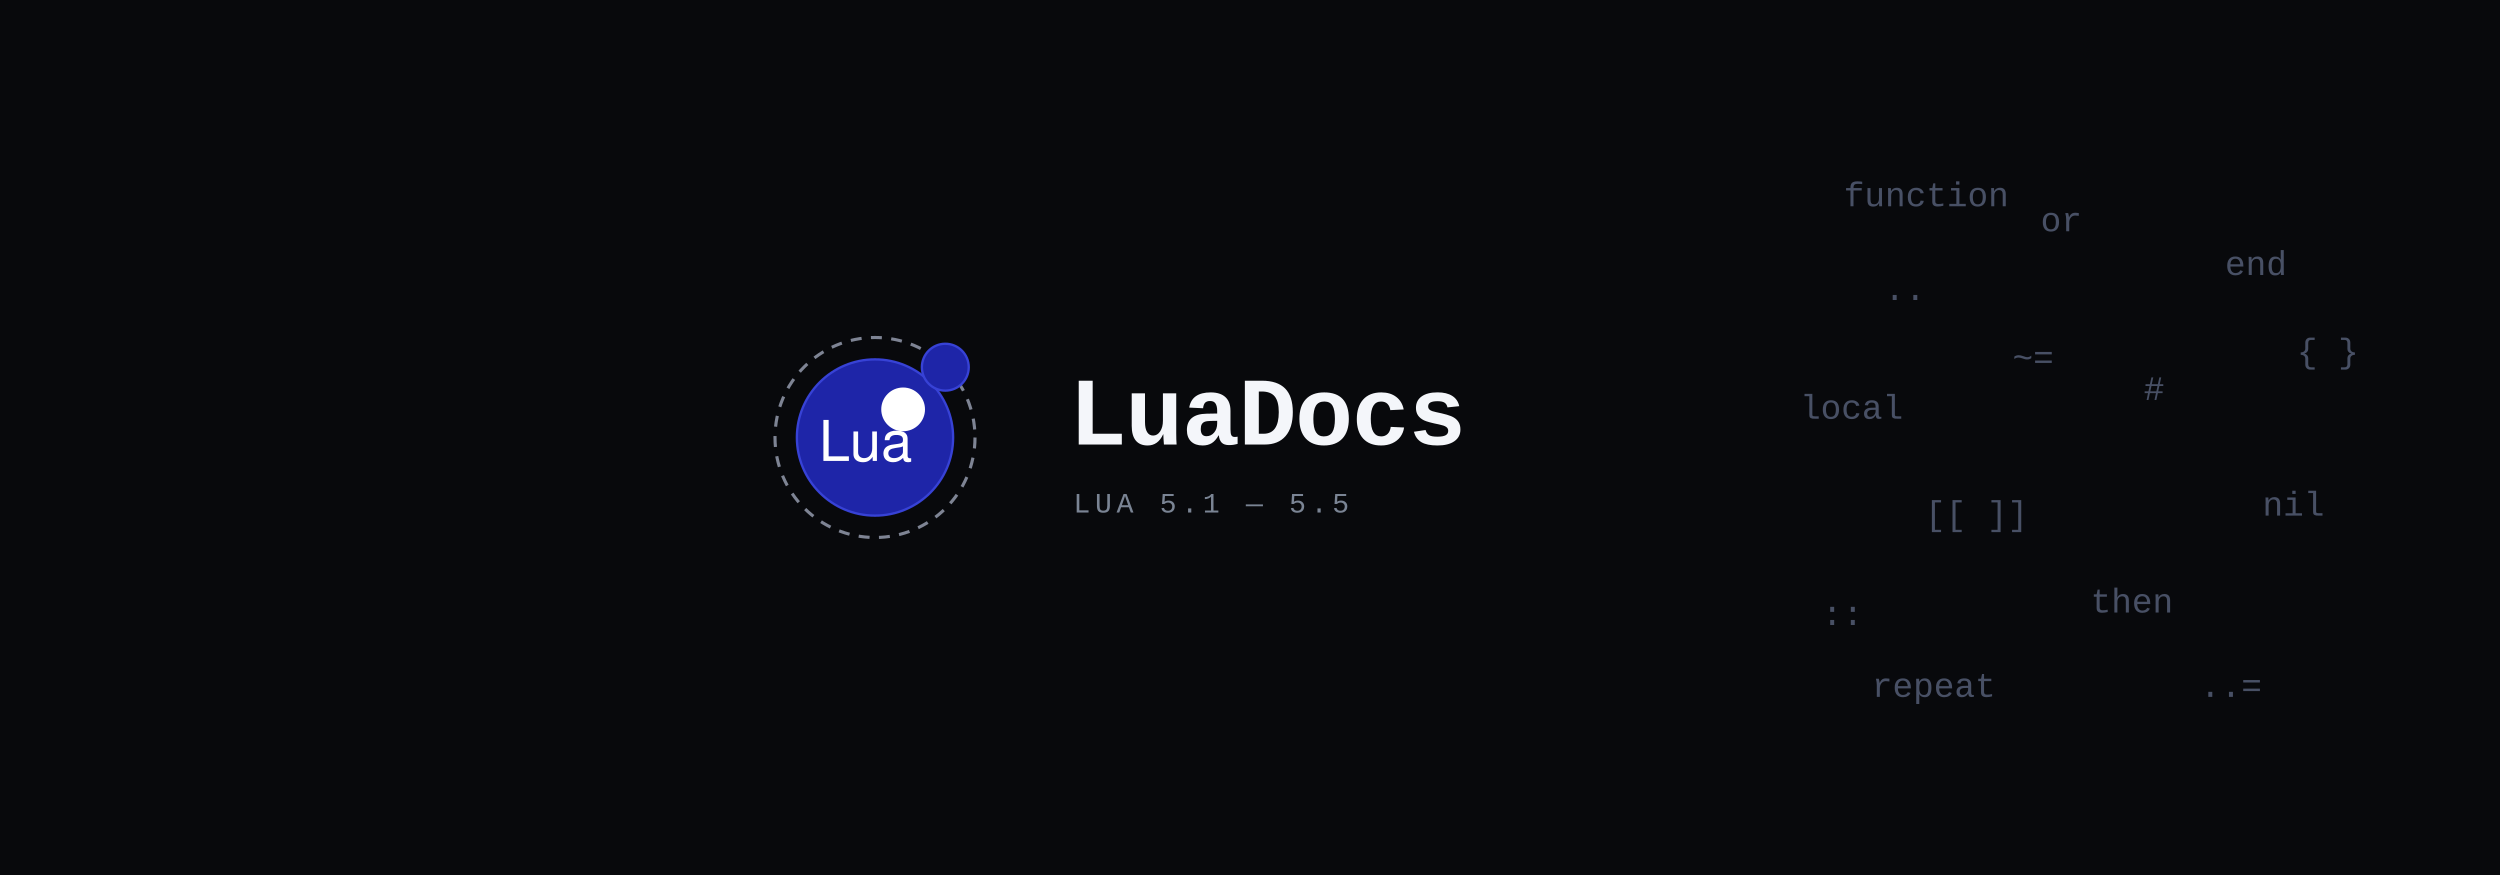
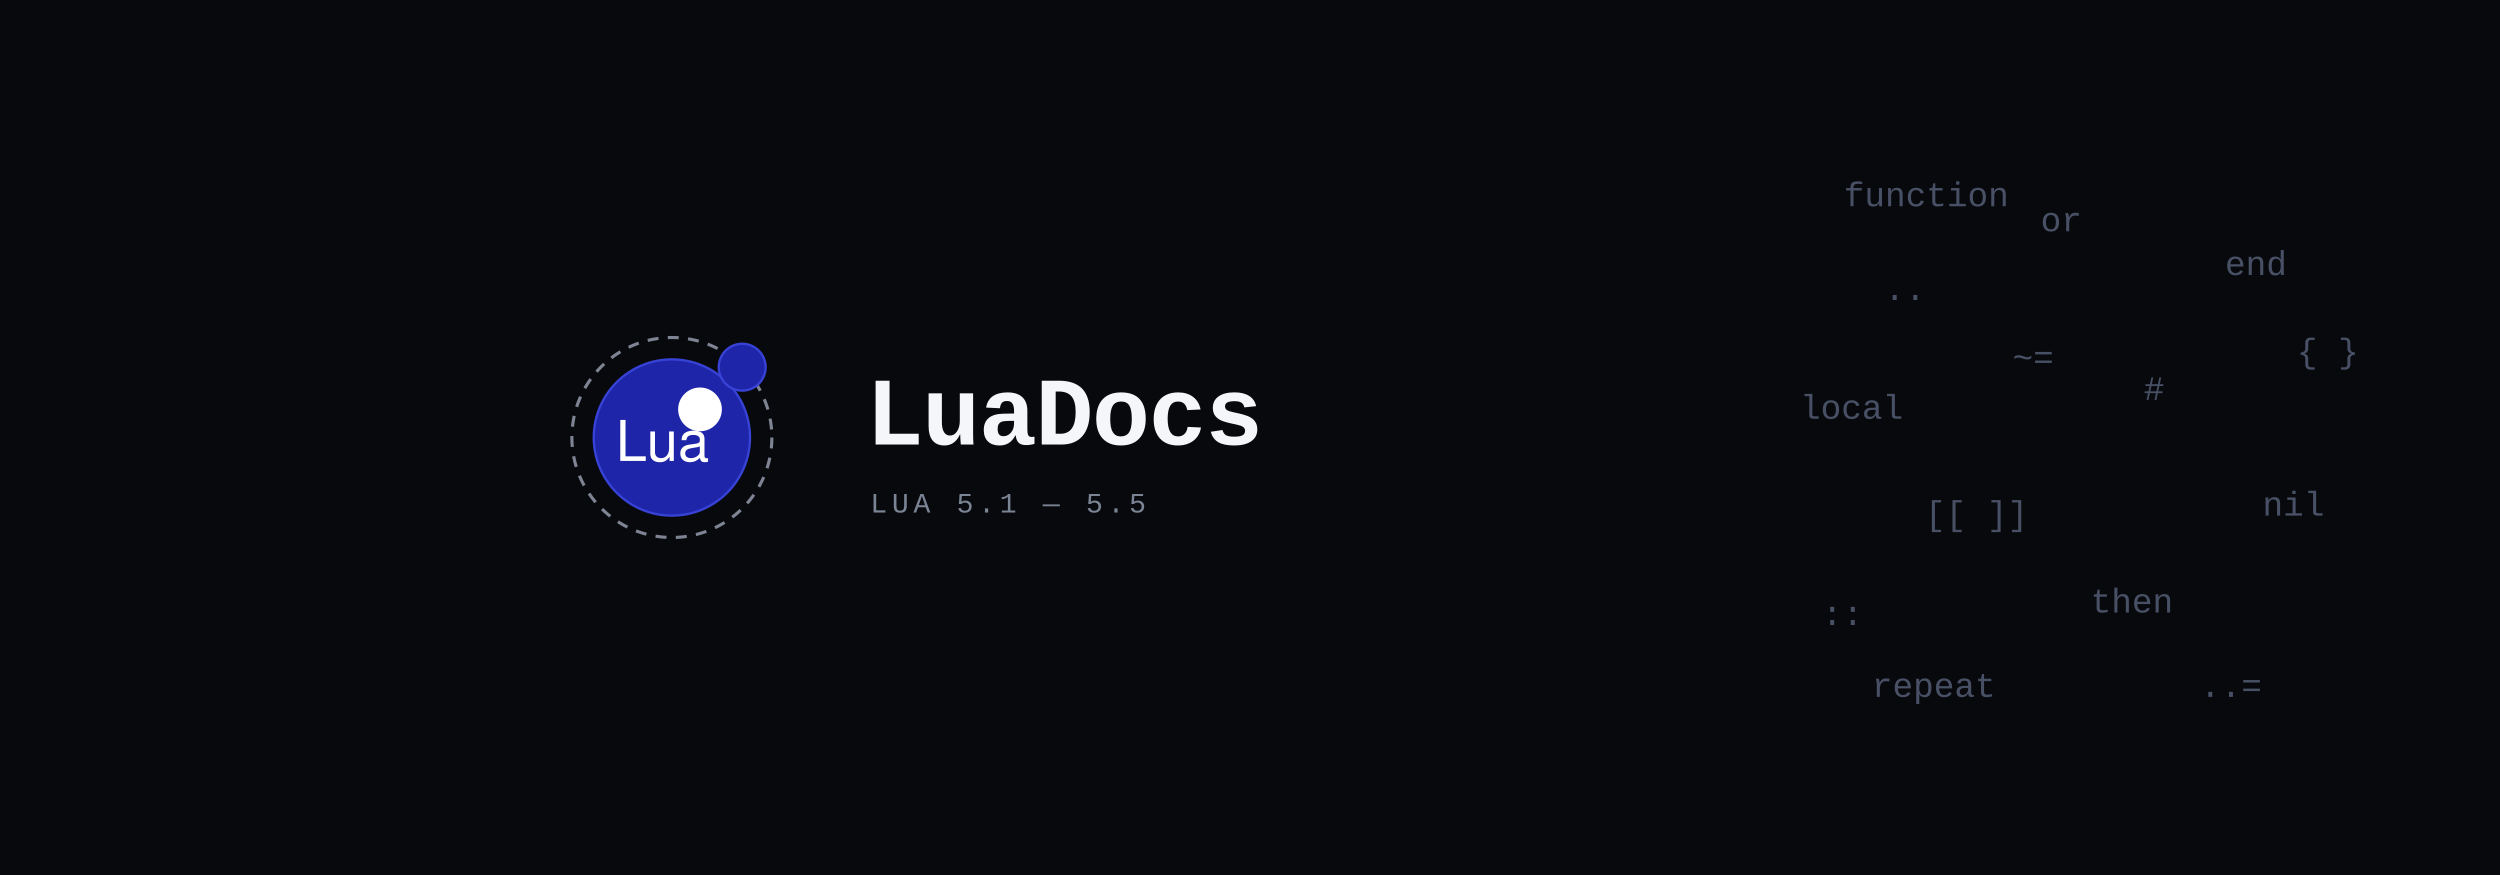
<svg xmlns="http://www.w3.org/2000/svg" viewBox="0 0 1600 560" width="1600" height="560" role="img" aria-label="LuaDocs — a reference for Lua 5.1 through 5.5">
  <rect width="1600" height="560" fill="#08090c" />
  <g fill="#485065" font-family="'SFMono-Regular', Consolas, 'Liberation Mono', Menlo, monospace" font-size="22">
    <text x="1180" y="132">function</text>
    <text x="1424" y="176">end</text>
    <text x="1206" y="192">..</text>
    <text x="1288" y="236">~=</text>
    <text x="1152" y="268">local</text>
    <text x="1372" y="256">#</text>
    <text x="1448" y="330">nil</text>
    <text x="1232" y="336">[[ ]]</text>
    <text x="1338" y="392">then</text>
    <text x="1166" y="400">::</text>
    <text x="1470" y="232">{ }</text>
    <text x="1306" y="148">or</text>
    <text x="1198" y="446">repeat</text>
    <text x="1408" y="446">..=</text>
  </g>
  <g id="lua-mark">
-     <circle cx="560" cy="280" r="64" fill="none" stroke="#7e8494" stroke-width="2" stroke-dasharray="7 6" />
-     <circle cx="560" cy="280" r="50" fill="#1e25a8" stroke="#3742d6" stroke-width="1.5" />
-     <circle cx="578" cy="262" r="14" fill="#ffffff" />
-     <circle cx="605" cy="235" r="15" fill="#1e25a8" stroke="#3742d6" stroke-width="1.5" />
-     <text x="554" y="295" font-family="'Segoe UI', system-ui, -apple-system, Helvetica, Arial, sans-serif" font-size="36" font-weight="400" fill="#ffffff" text-anchor="middle">Lua</text>
+     <circle cx="430" cy="280" r="64" fill="none" stroke="#7e8494" stroke-width="2" stroke-dasharray="7 6" />
+     <circle cx="430" cy="280" r="50" fill="#1e25a8" stroke="#3742d6" stroke-width="1.5" />
+     <circle cx="448" cy="262" r="14" fill="#ffffff" />
+     <circle cx="475" cy="235" r="15" fill="#1e25a8" stroke="#3742d6" stroke-width="1.5" />
+     <text x="424" y="295" font-family="'Segoe UI', system-ui, -apple-system, Helvetica, Arial, sans-serif" font-size="36" font-weight="400" fill="#ffffff" text-anchor="middle">Lua</text>
  </g>
-   <text x="684" y="268" font-family="'SFMono-Regular', Consolas, 'Liberation Mono', Menlo, monospace" font-size="62" font-weight="600" letter-spacing="-1" fill="#f4f6fa" dominant-baseline="central">LuaDocs</text>
-   <text x="687" y="328" font-family="'SFMono-Regular', Consolas, 'Liberation Mono', Menlo, monospace" font-size="18" letter-spacing="3" fill="#7a8494">LUA 5.1 — 5.5</text>
+   <text x="554" y="268" font-family="'SFMono-Regular', Consolas, 'Liberation Mono', Menlo, monospace" font-size="62" font-weight="600" letter-spacing="-1" fill="#f4f6fa" dominant-baseline="central">LuaDocs</text>
+   <text x="557" y="328" font-family="'SFMono-Regular', Consolas, 'Liberation Mono', Menlo, monospace" font-size="18" letter-spacing="3" fill="#7a8494">LUA 5.1 — 5.5</text>
</svg>
